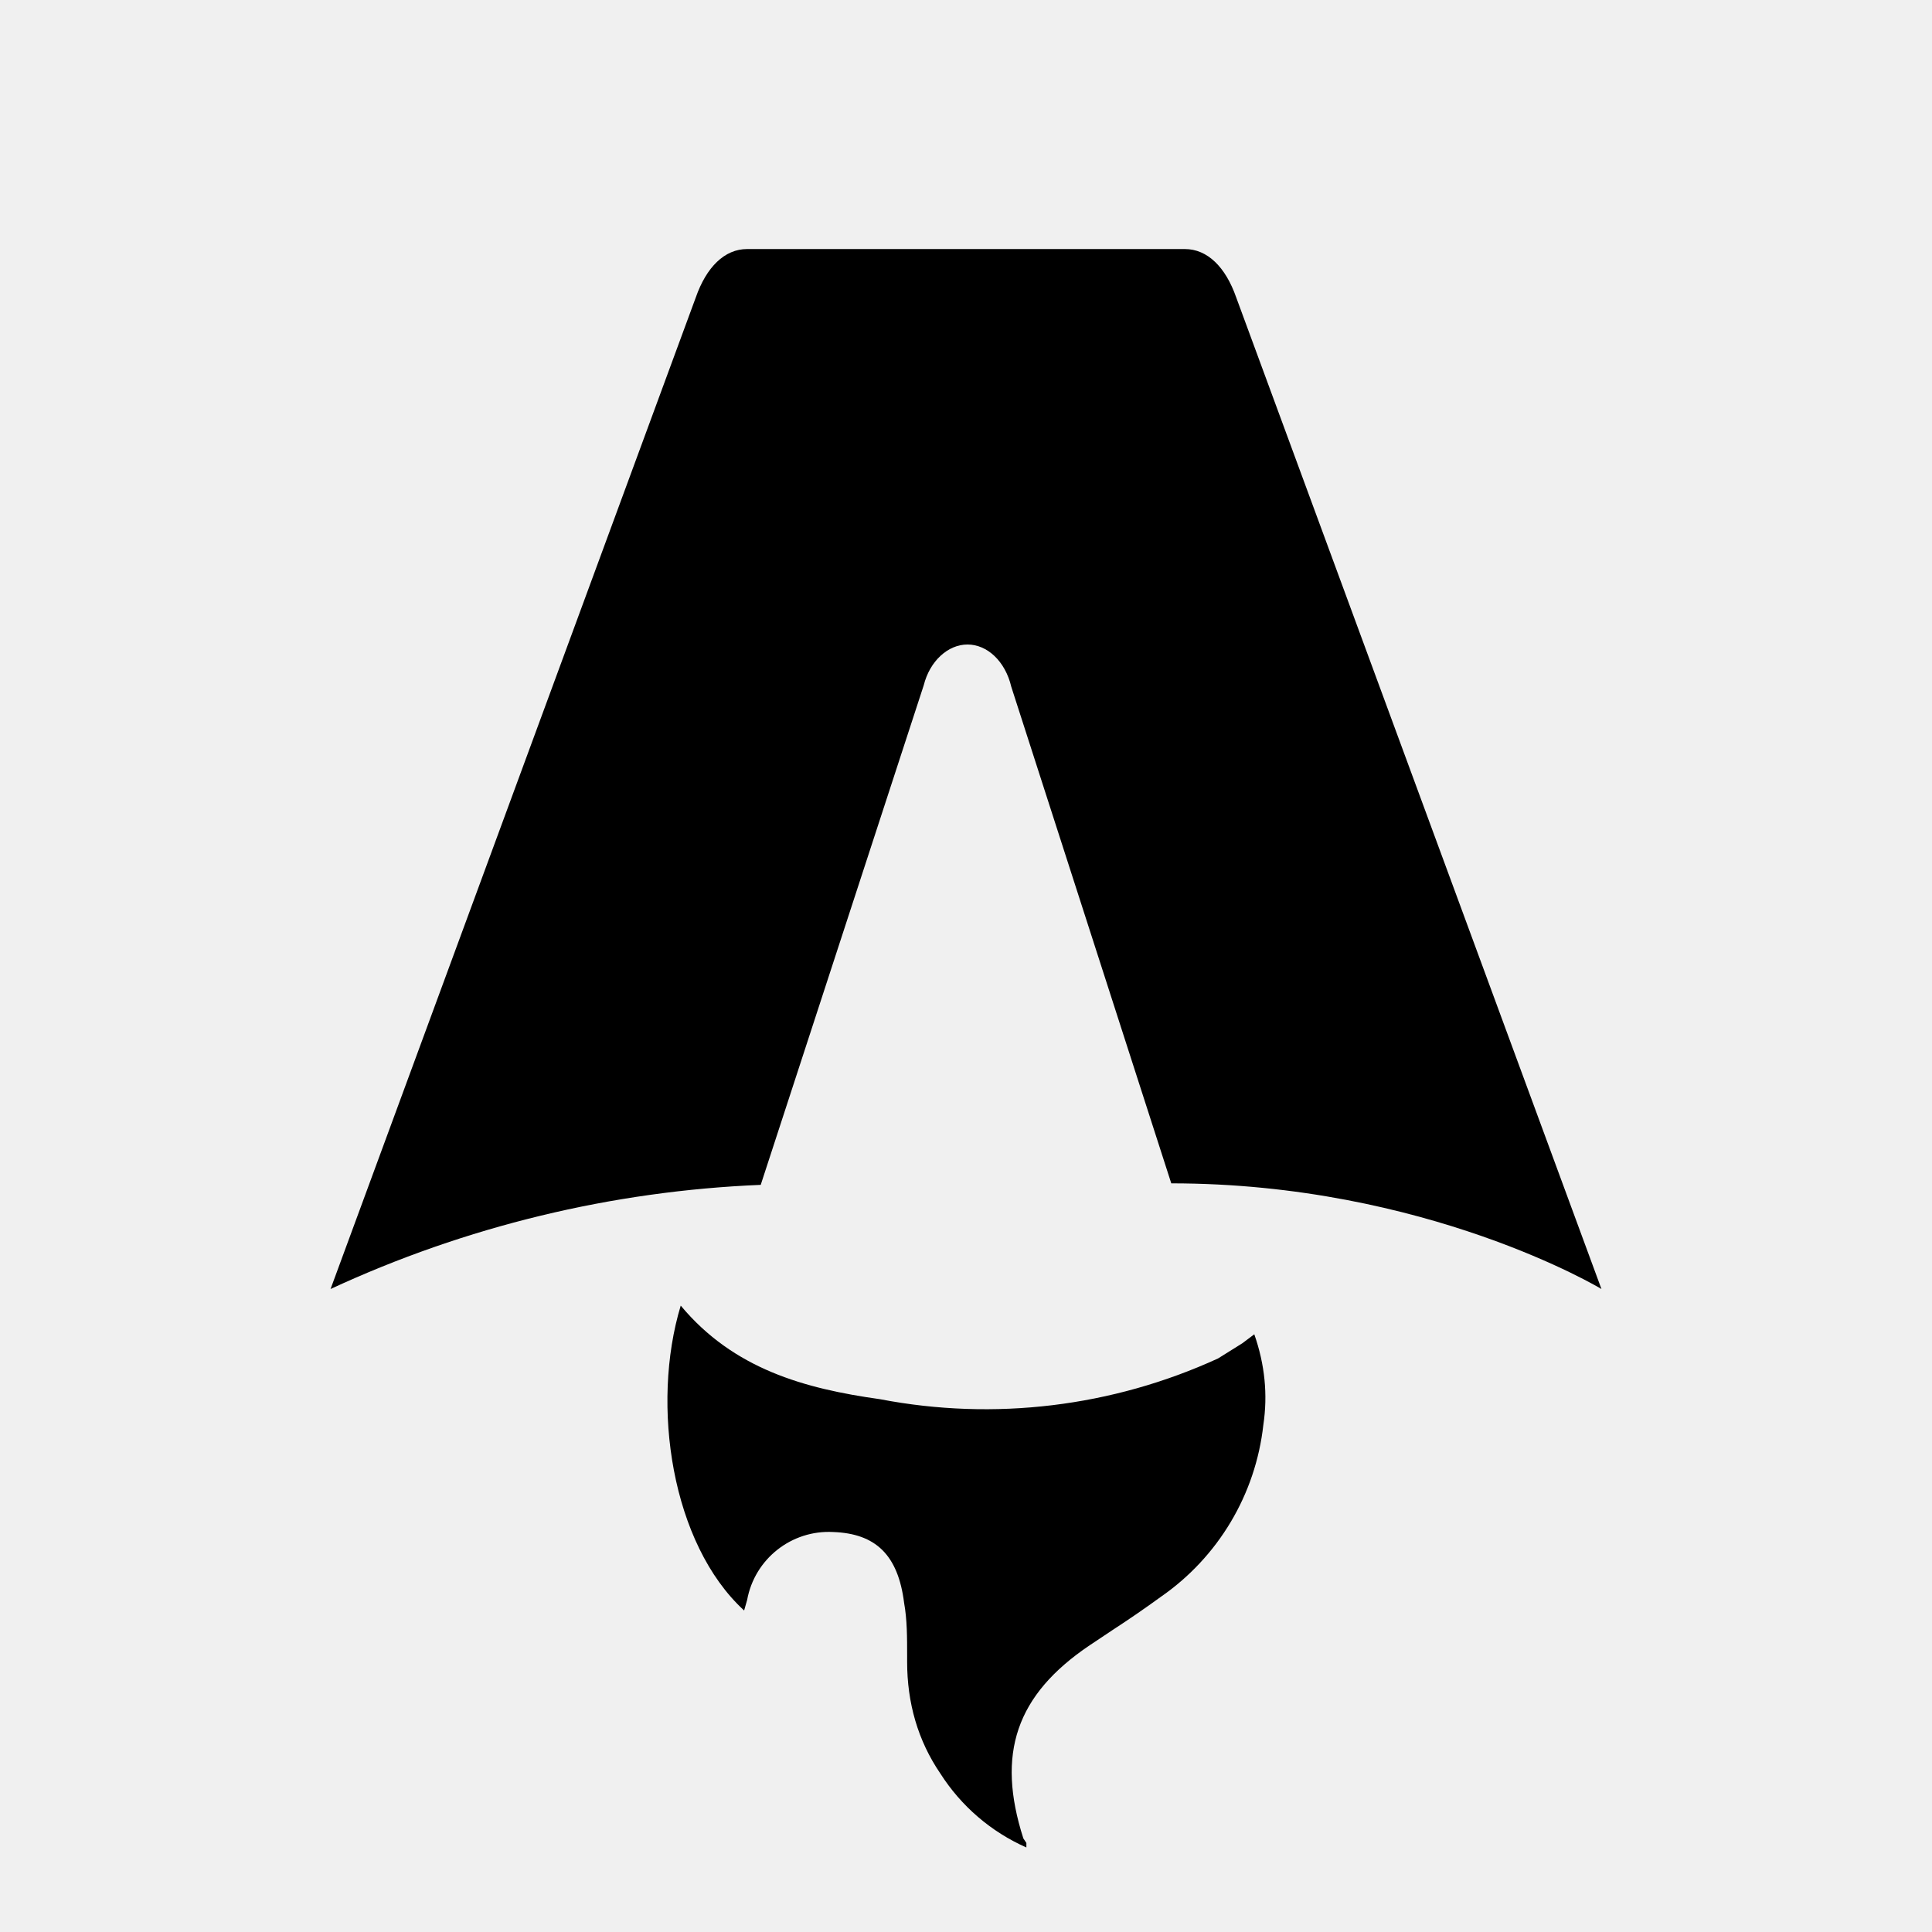
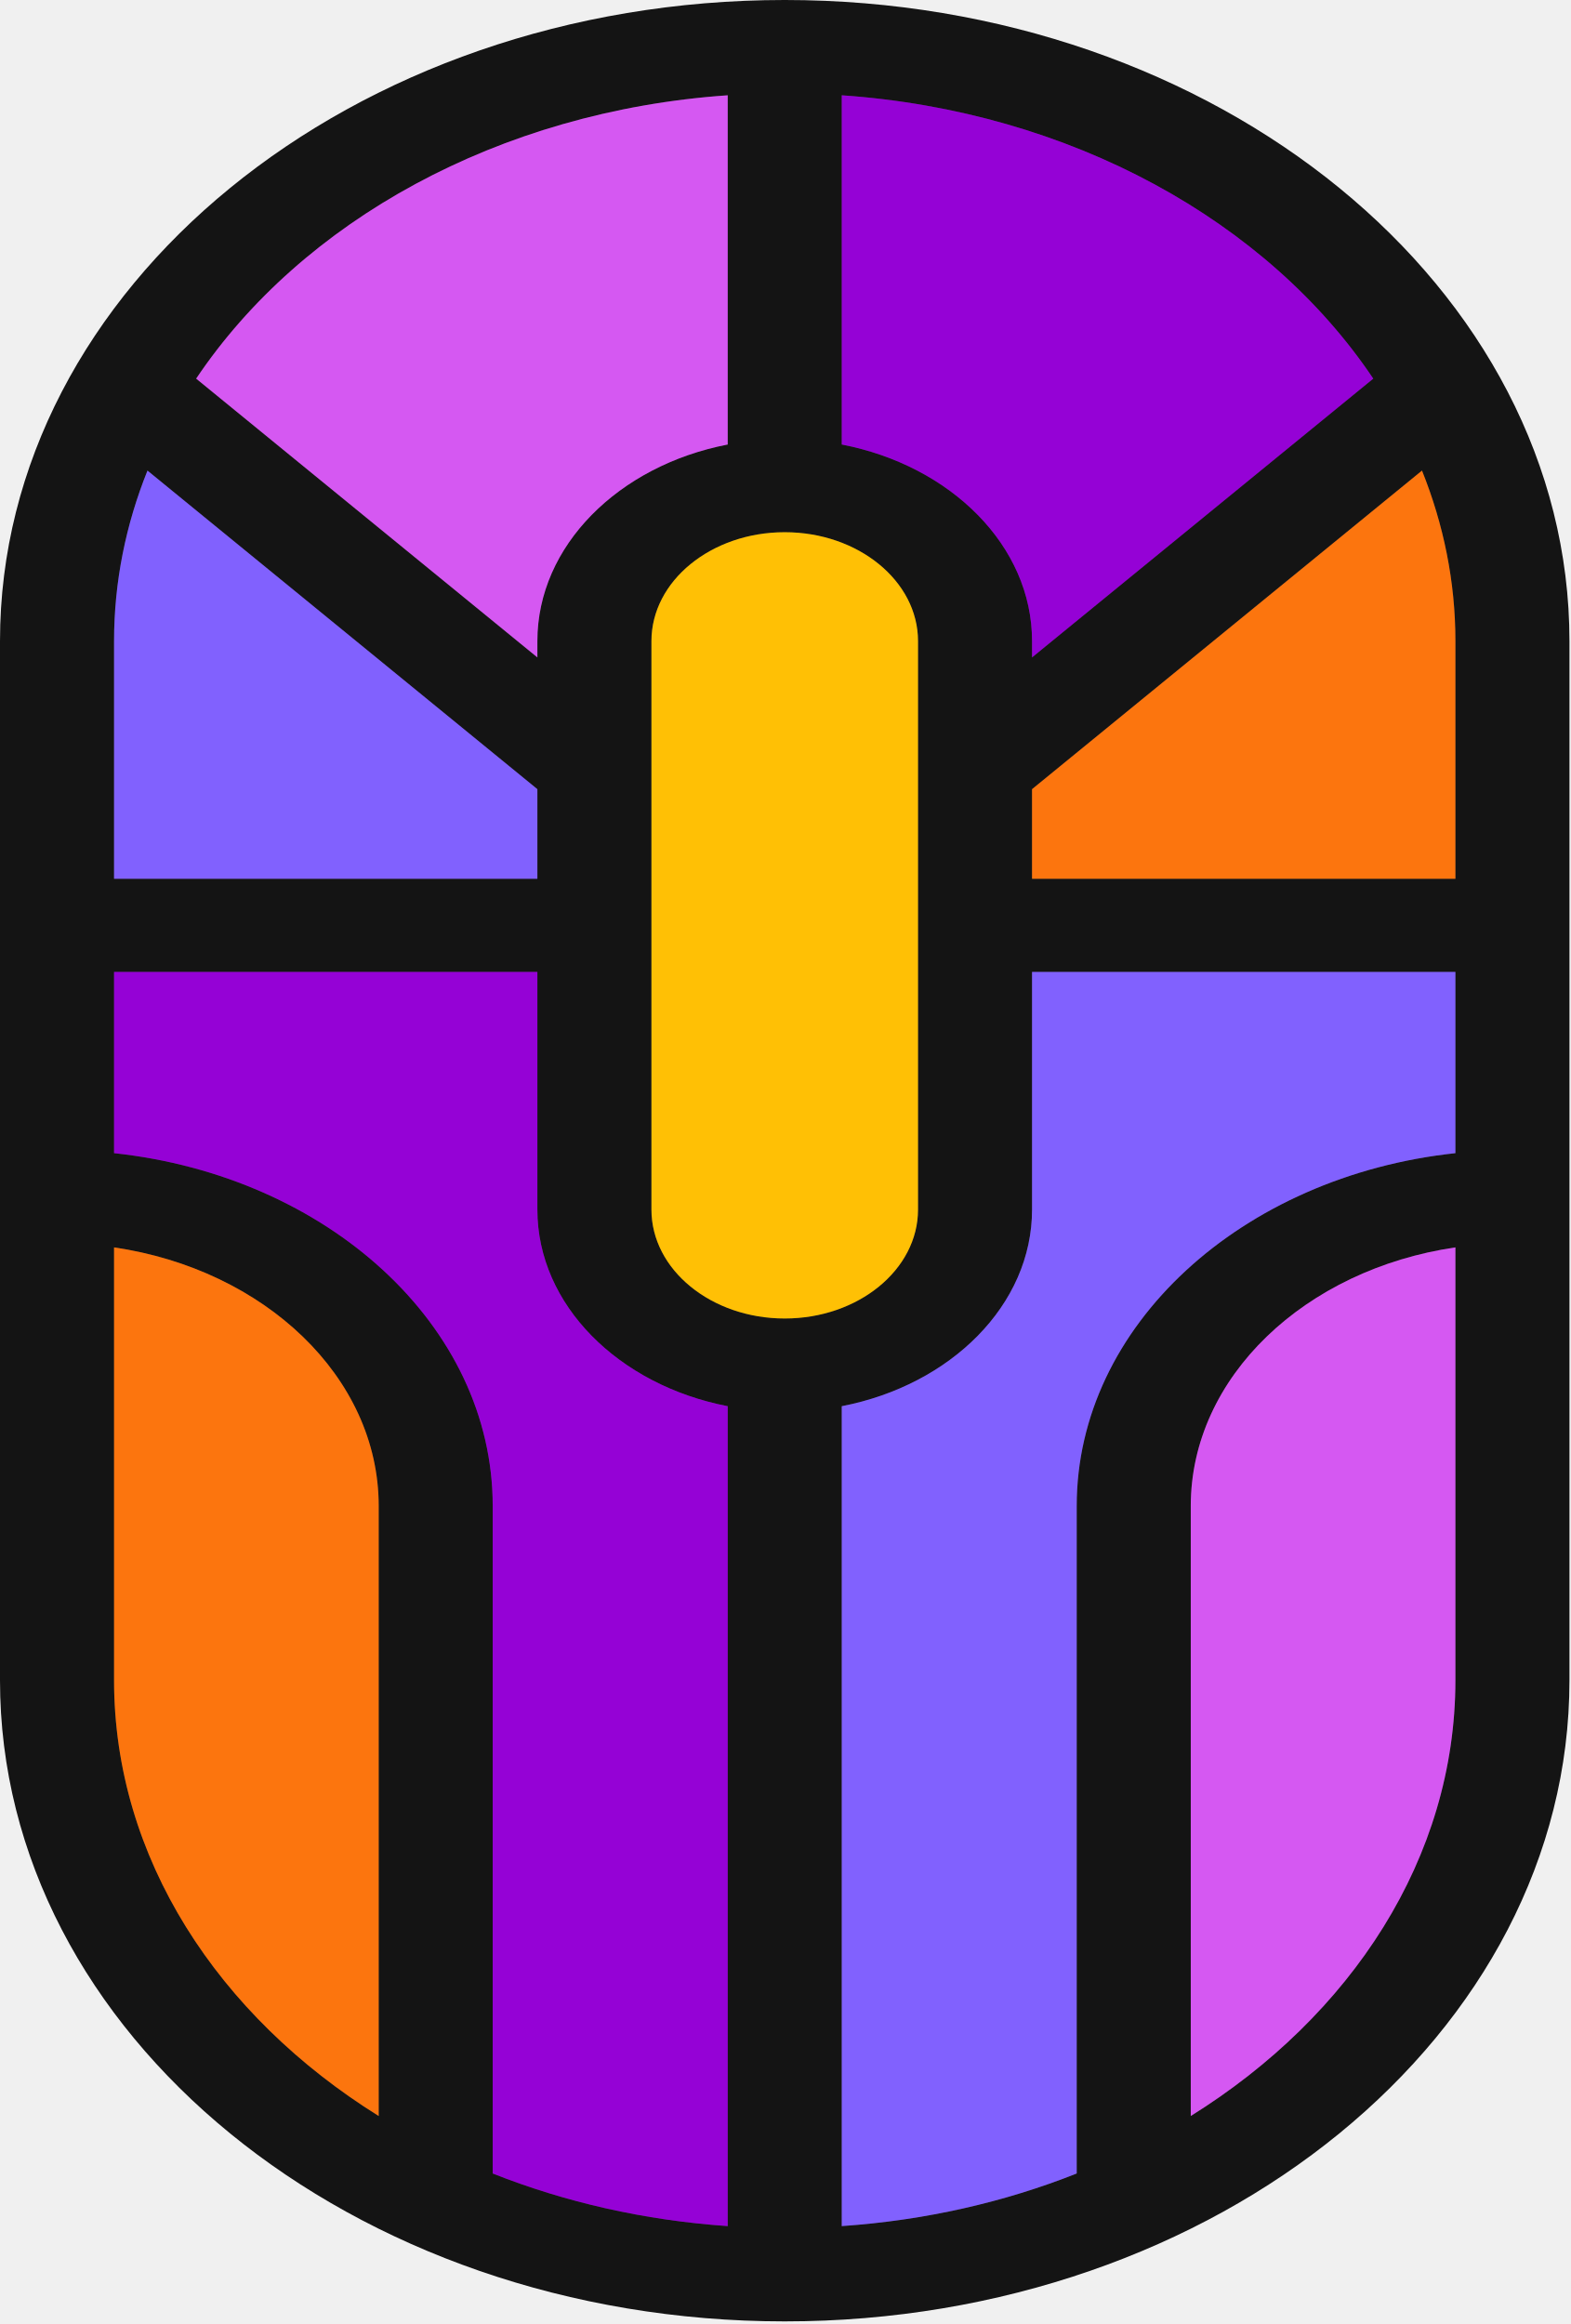
- <svg xmlns="http://www.w3.org/2000/svg" fill="none" viewBox="0 0 128 128">
-   <path d="M50.4 78.5a75.1 75.1 0 0 0-28.5 6.9l24.2-65.7c.7-2 1.9-3.2 3.4-3.2h29c1.5 0 2.7 1.2 3.4 3.2l24.2 65.7s-11.6-7-28.5-7L67 45.5c-.4-1.7-1.6-2.8-2.9-2.8-1.3 0-2.5 1.1-2.9 2.7L50.4 78.5Zm-1.1 28.2Zm-4.2-20.2c-2 6.6-.6 15.8 4.2 20.2a17.5 17.5 0 0 1 .2-.7 5.5 5.5 0 0 1 5.7-4.5c2.8.1 4.3 1.5 4.7 4.7.2 1.1.2 2.3.2 3.5v.4c0 2.7.7 5.2 2.2 7.4a13 13 0 0 0 5.7 4.9v-.3l-.2-.3c-1.8-5.6-.5-9.5 4.4-12.8l1.5-1a73 73 0 0 0 3.2-2.2 16 16 0 0 0 6.8-11.4c.3-2 .1-4-.6-6l-.8.6-1.6 1a37 37 0 0 1-22.4 2.7c-5-.7-9.7-2-13.2-6.2Z" />
-   <style>
-         path { fill: #000; }
-         @media (prefers-color-scheme: dark) {
-             path { fill: #FFF; }
-         }
-     </style>
+ <svg xmlns="http://www.w3.org/2000/svg" width="100%" height="100%" viewBox="0 0 477 706" version="1.1" xml:space="preserve" style="fill-rule:evenodd;clip-rule:evenodd;stroke-linejoin:round;stroke-miterlimit:2;">
+   <g transform="matrix(1,0,0,1,-398.944,-146.96)">
+     <g id="logo-logo" transform="matrix(3.28379,0,0,2.68277,637.338,499.565)">
+       <g>
+         <g transform="matrix(0.975635,0,0,0.960424,-70.9934,-126.711)">
+           <g>
+             <g>
+               <path d="M72.5,200C32.467,199.945 0.033,167.493 0,127.46L0,72.54C0,32.499 32.459,0.04 72.5,0.04C112.541,0.04 145,32.499 145,72.54L145,127.46C144.967,167.493 112.533,199.945 72.5,200Z" style="fill:rgb(52,50,50);fill-rule:nonzero;" />
+             </g>
+           </g>
+         </g>
+         <g transform="matrix(0.975635,0,0,0.960424,-70.7336,-65.4847)">
+           <g>
+             <g>
+               <path d="M72.5,200C32.467,199.945 0.033,167.493 0,127.46L0,72.54C0,32.499 32.459,0.04 72.5,0.04C112.541,0.04 145,32.499 145,72.54L145,127.46C144.967,167.493 112.533,199.945 72.5,200Z" style="fill:rgb(52,50,50);fill-rule:nonzero;" />
+             </g>
+           </g>
+         </g>
+         <g transform="matrix(0.0283726,0,0,-0.0283726,-72.5971,131.433)">
+           <path d="M2558.7,9264.8C1147.83,9264.8 0,8116.97 0,6706.1L0,2558.7C0,1147.83 1147.83,0 2558.7,0C3969.58,0 5117.41,1147.83 5117.41,2558.7L5117.41,6706.1C5117.41,8116.97 3969.58,9264.8 2558.7,9264.8ZM2744.59,8884.48C3492.4,8821.25 4134.19,8380.51 4477.7,7753.65L3365.09,6641.04L3365.09,6706.1C3365.09,7086.79 3099.96,7406.59 2744.59,7490.72L2744.59,8884.48ZM2372.82,8884.48L2372.82,7490.72C2017.44,7406.59 1752.19,7086.79 1752.19,6706.1L1752.19,6641.04L639.586,7753.65C983.223,8380.51 1625.01,8821.25 2372.82,8884.48ZM371.887,6706.1C371.887,6943.71 410.535,7172.27 480.852,7386.65L1752.19,6115.18L1752.19,5757.61L371.887,5757.61L371.887,6706.1ZM1234.78,819.723C710.758,1219.61 371.887,1850.15 371.887,2558.7L371.887,4286.44C861.789,4198.39 1234.78,3769.27 1234.78,3254.42L1234.78,819.723ZM2372.82,380.328C2100.23,403.316 1841.71,476.082 1606.54,590.301L1606.54,3254.42C1606.54,3974.72 1067.61,4571.13 371.887,4662.48L371.887,5385.72L1752.19,5385.72L1752.19,4437.23C1752.19,4056.53 2017.44,3736.86 2372.82,3652.6L2372.82,380.328ZM2124.08,4437.23L2124.08,6706.1C2124.08,6945.79 2319.01,7140.72 2558.7,7140.72C2798.39,7140.72 2993.33,6945.79 2993.33,6706.1L2993.33,4437.23C2993.33,4197.54 2798.39,4002.6 2558.7,4002.6C2319.01,4002.6 2124.08,4197.54 2124.08,4437.23ZM4745.52,2558.7C4745.52,1850.15 4406.53,1219.61 3882.63,819.723L3882.63,3254.42C3882.63,3769.27 4255.62,4198.39 4745.52,4286.44L4745.52,2558.7ZM4745.52,4662.48C4049.8,4571.13 3510.74,3974.72 3510.74,3254.42L3510.74,590.301C3275.7,476.082 3017.18,403.316 2744.59,380.328L2744.59,3652.6C3099.96,3736.86 3365.09,4056.53 3365.09,4437.23L3365.09,5385.72L4745.52,5385.72L4745.52,4662.48ZM4745.52,5757.61L3365.09,5757.61L3365.09,6115.18L4636.56,7386.65C4706.88,7172.27 4745.52,6943.71 4745.52,6706.1L4745.52,5757.61" style="fill:rgb(20,20,20);fill-rule:nonzero;" />
+         </g>
+         <g transform="matrix(0.0283726,0,0,-0.0283726,-72.5971,131.433)">
+           <path d="M2993.33,6706.1L2993.33,4437.23C2993.33,4197.54 2798.39,4002.6 2558.7,4002.6C2319.01,4002.6 2124.08,4197.54 2124.08,4437.23L2124.08,6706.1C2124.08,6945.79 2319.01,7140.72 2558.7,7140.72C2798.39,7140.72 2993.33,6945.79 2993.33,6706.1" style="fill:rgb(255,192,5);fill-rule:nonzero;" />
+         </g>
+         <g transform="matrix(0.0283726,0,0,-0.0283726,-72.5971,131.433)">
+           <path d="M1234.78,3254.42L1234.78,819.723C710.758,1219.61 371.887,1850.15 371.887,2558.7L371.887,4286.44C861.789,4198.39 1234.78,3769.27 1234.78,3254.42" style="fill:rgb(252,117,14);fill-rule:nonzero;" />
+         </g>
+         <g transform="matrix(0.0283726,0,0,-0.0283726,-72.5971,131.433)">
+           <path d="M4745.52,4286.44L4745.52,2558.7C4745.52,1850.15 4406.53,1219.61 3882.63,819.723L3882.63,3254.42C3882.63,3769.27 4255.62,4198.39 4745.52,4286.44" style="fill:rgb(213,88,242);fill-rule:nonzero;" />
+         </g>
+         <g transform="matrix(0.0283726,0,0,-0.0283726,-72.5971,131.433)">
+           <path d="M4745.52,5385.72L4745.52,4662.48C4049.8,4571.13 3510.74,3974.72 3510.74,3254.42L3510.74,590.301C3275.7,476.082 3017.18,403.316 2744.59,380.328L2744.59,3652.6C3099.96,3736.86 3365.09,4056.53 3365.09,4437.23L3365.09,5385.72L4745.52,5385.72" style="fill:rgb(129,97,254);fill-rule:nonzero;" />
+         </g>
+         <g transform="matrix(0.0283726,0,0,-0.0283726,-72.5971,131.433)">
+           <path d="M2372.82,3652.6L2372.82,380.328C2100.23,403.316 1841.71,476.082 1606.54,590.301L1606.54,3254.42C1606.54,3974.72 1067.61,4571.13 371.887,4662.48L371.887,5385.72L1752.19,5385.72L1752.19,4437.23C1752.19,4056.53 2017.44,3736.86 2372.82,3652.6" style="fill:rgb(149,2,214);fill-rule:nonzero;" />
+         </g>
+         <g transform="matrix(0.0283726,0,0,-0.0283726,-72.5971,131.433)">
+           <path d="M1752.19,6115.18L1752.19,5757.61L371.887,5757.61L371.887,6706.1C371.887,6943.71 410.535,7172.27 480.852,7386.65L1752.19,6115.18" style="fill:rgb(129,97,254);fill-rule:nonzero;" />
+         </g>
+         <g transform="matrix(0.0283726,0,0,-0.0283726,-72.5971,131.433)">
+           <path d="M4745.52,6706.1L4745.52,5757.61L3365.09,5757.61L3365.09,6115.18L4636.56,7386.65C4706.88,7172.27 4745.52,6943.71 4745.52,6706.1" style="fill:rgb(252,117,14);fill-rule:nonzero;" />
+         </g>
+         <g transform="matrix(0.0283726,0,0,-0.0283726,-72.5971,131.433)">
+           <path d="M3365.09,6641.04L3365.09,6706.1C3365.09,7086.79 3099.96,7406.59 2744.59,7490.72L2744.59,8884.48C3492.4,8821.25 4134.19,8380.51 4477.7,7753.65L3365.09,6641.04" style="fill:rgb(149,2,214);fill-rule:nonzero;" />
+         </g>
+         <g transform="matrix(0.0283726,0,0,-0.0283726,-72.5971,131.433)">
+           <path d="M2372.82,8884.48L2372.82,7490.72C2017.44,7406.59 1752.19,7086.79 1752.19,6706.1L1752.19,6641.04L639.586,7753.65C983.223,8380.51 1625.01,8821.25 2372.82,8884.48" style="fill:rgb(213,88,242);fill-rule:nonzero;" />
+         </g>
+       </g>
+     </g>
+     <g id="tagline-c916e248-b80f-4c69-9976-8082773fa661-logo">
+         </g>
+     <g id="tagline-1cab1c46-bf00-4a23-9a37-fda869b18d3f-logo">
+         </g>
+   </g>
</svg>
